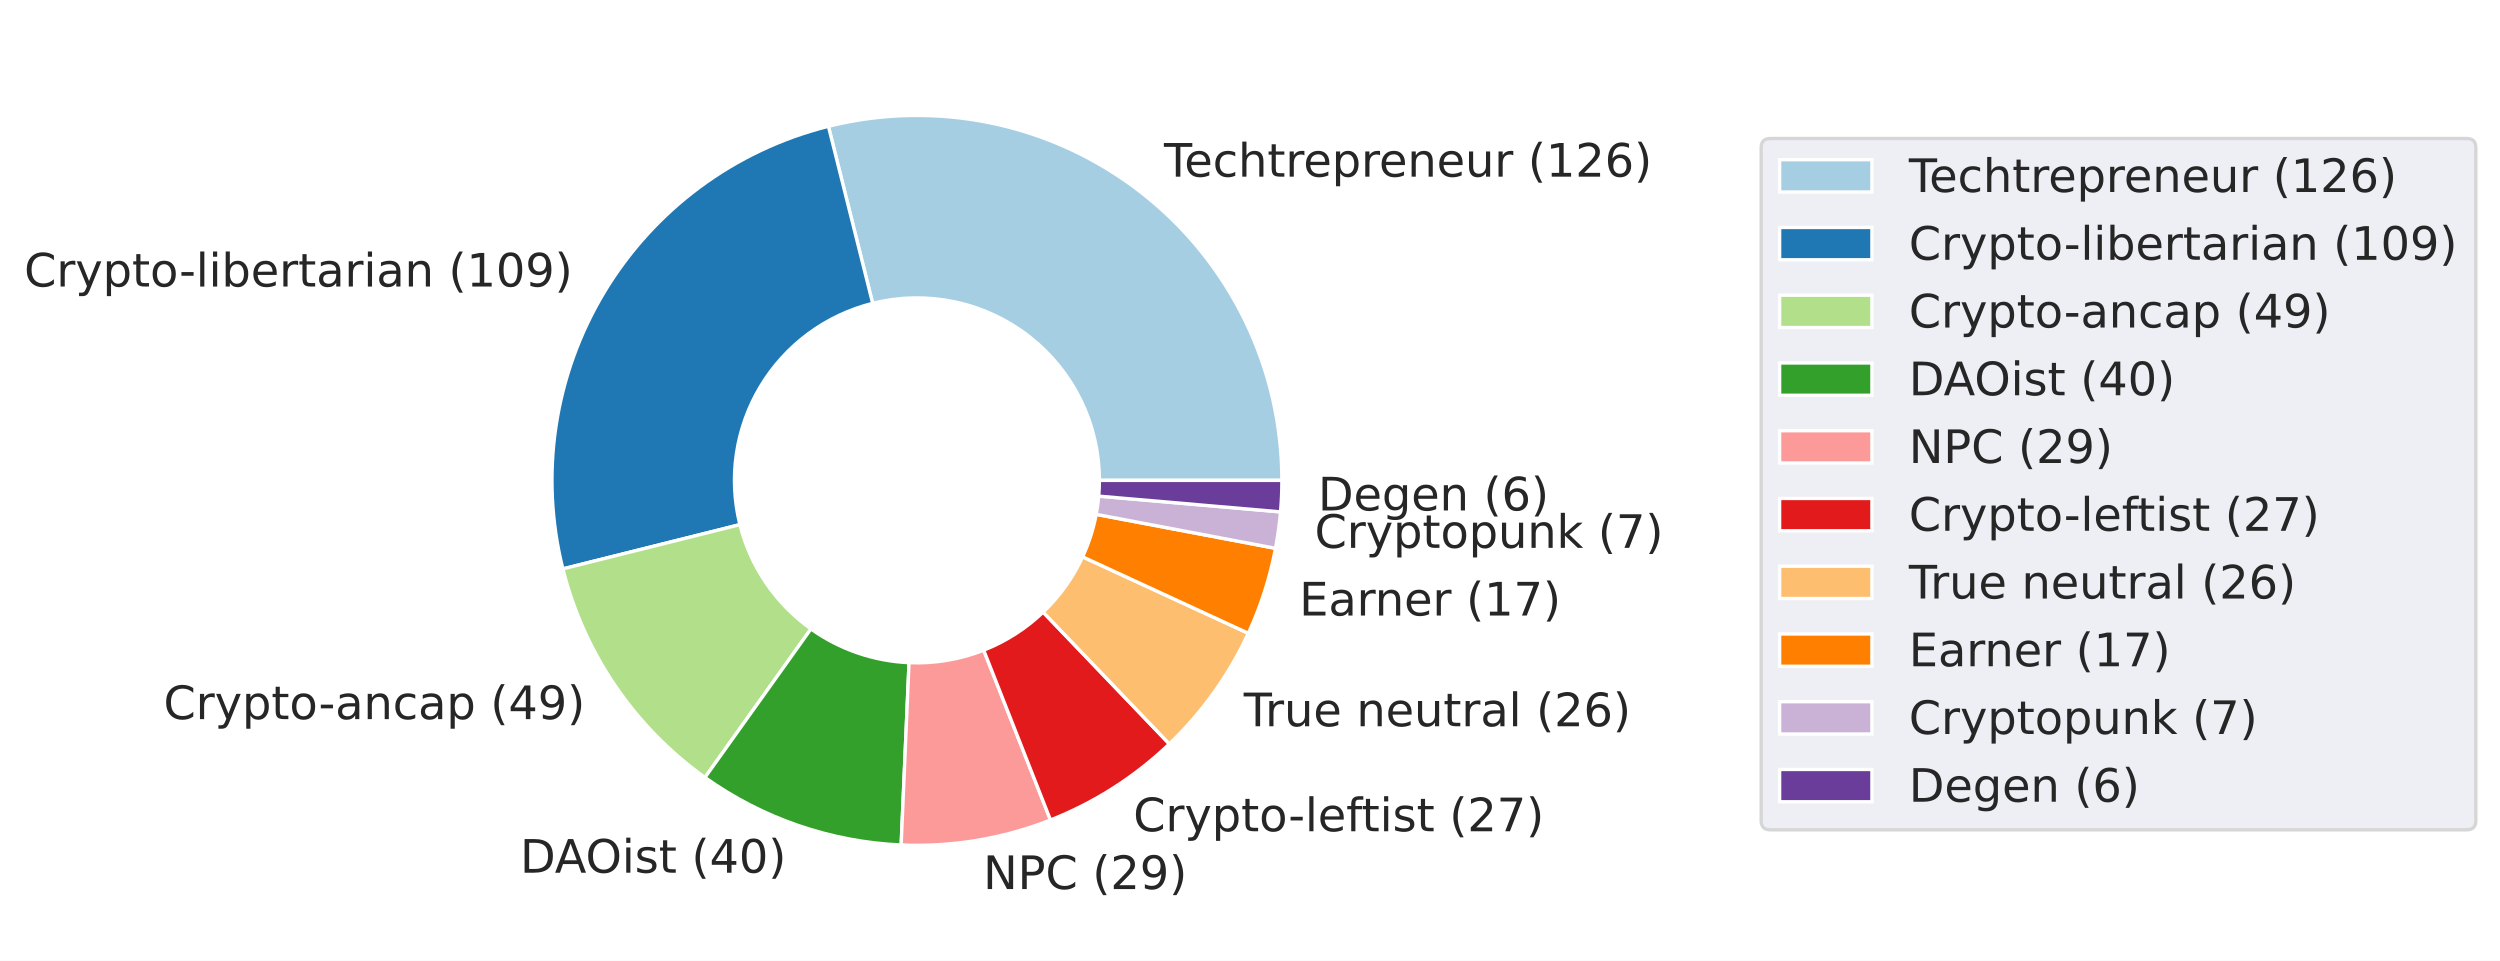
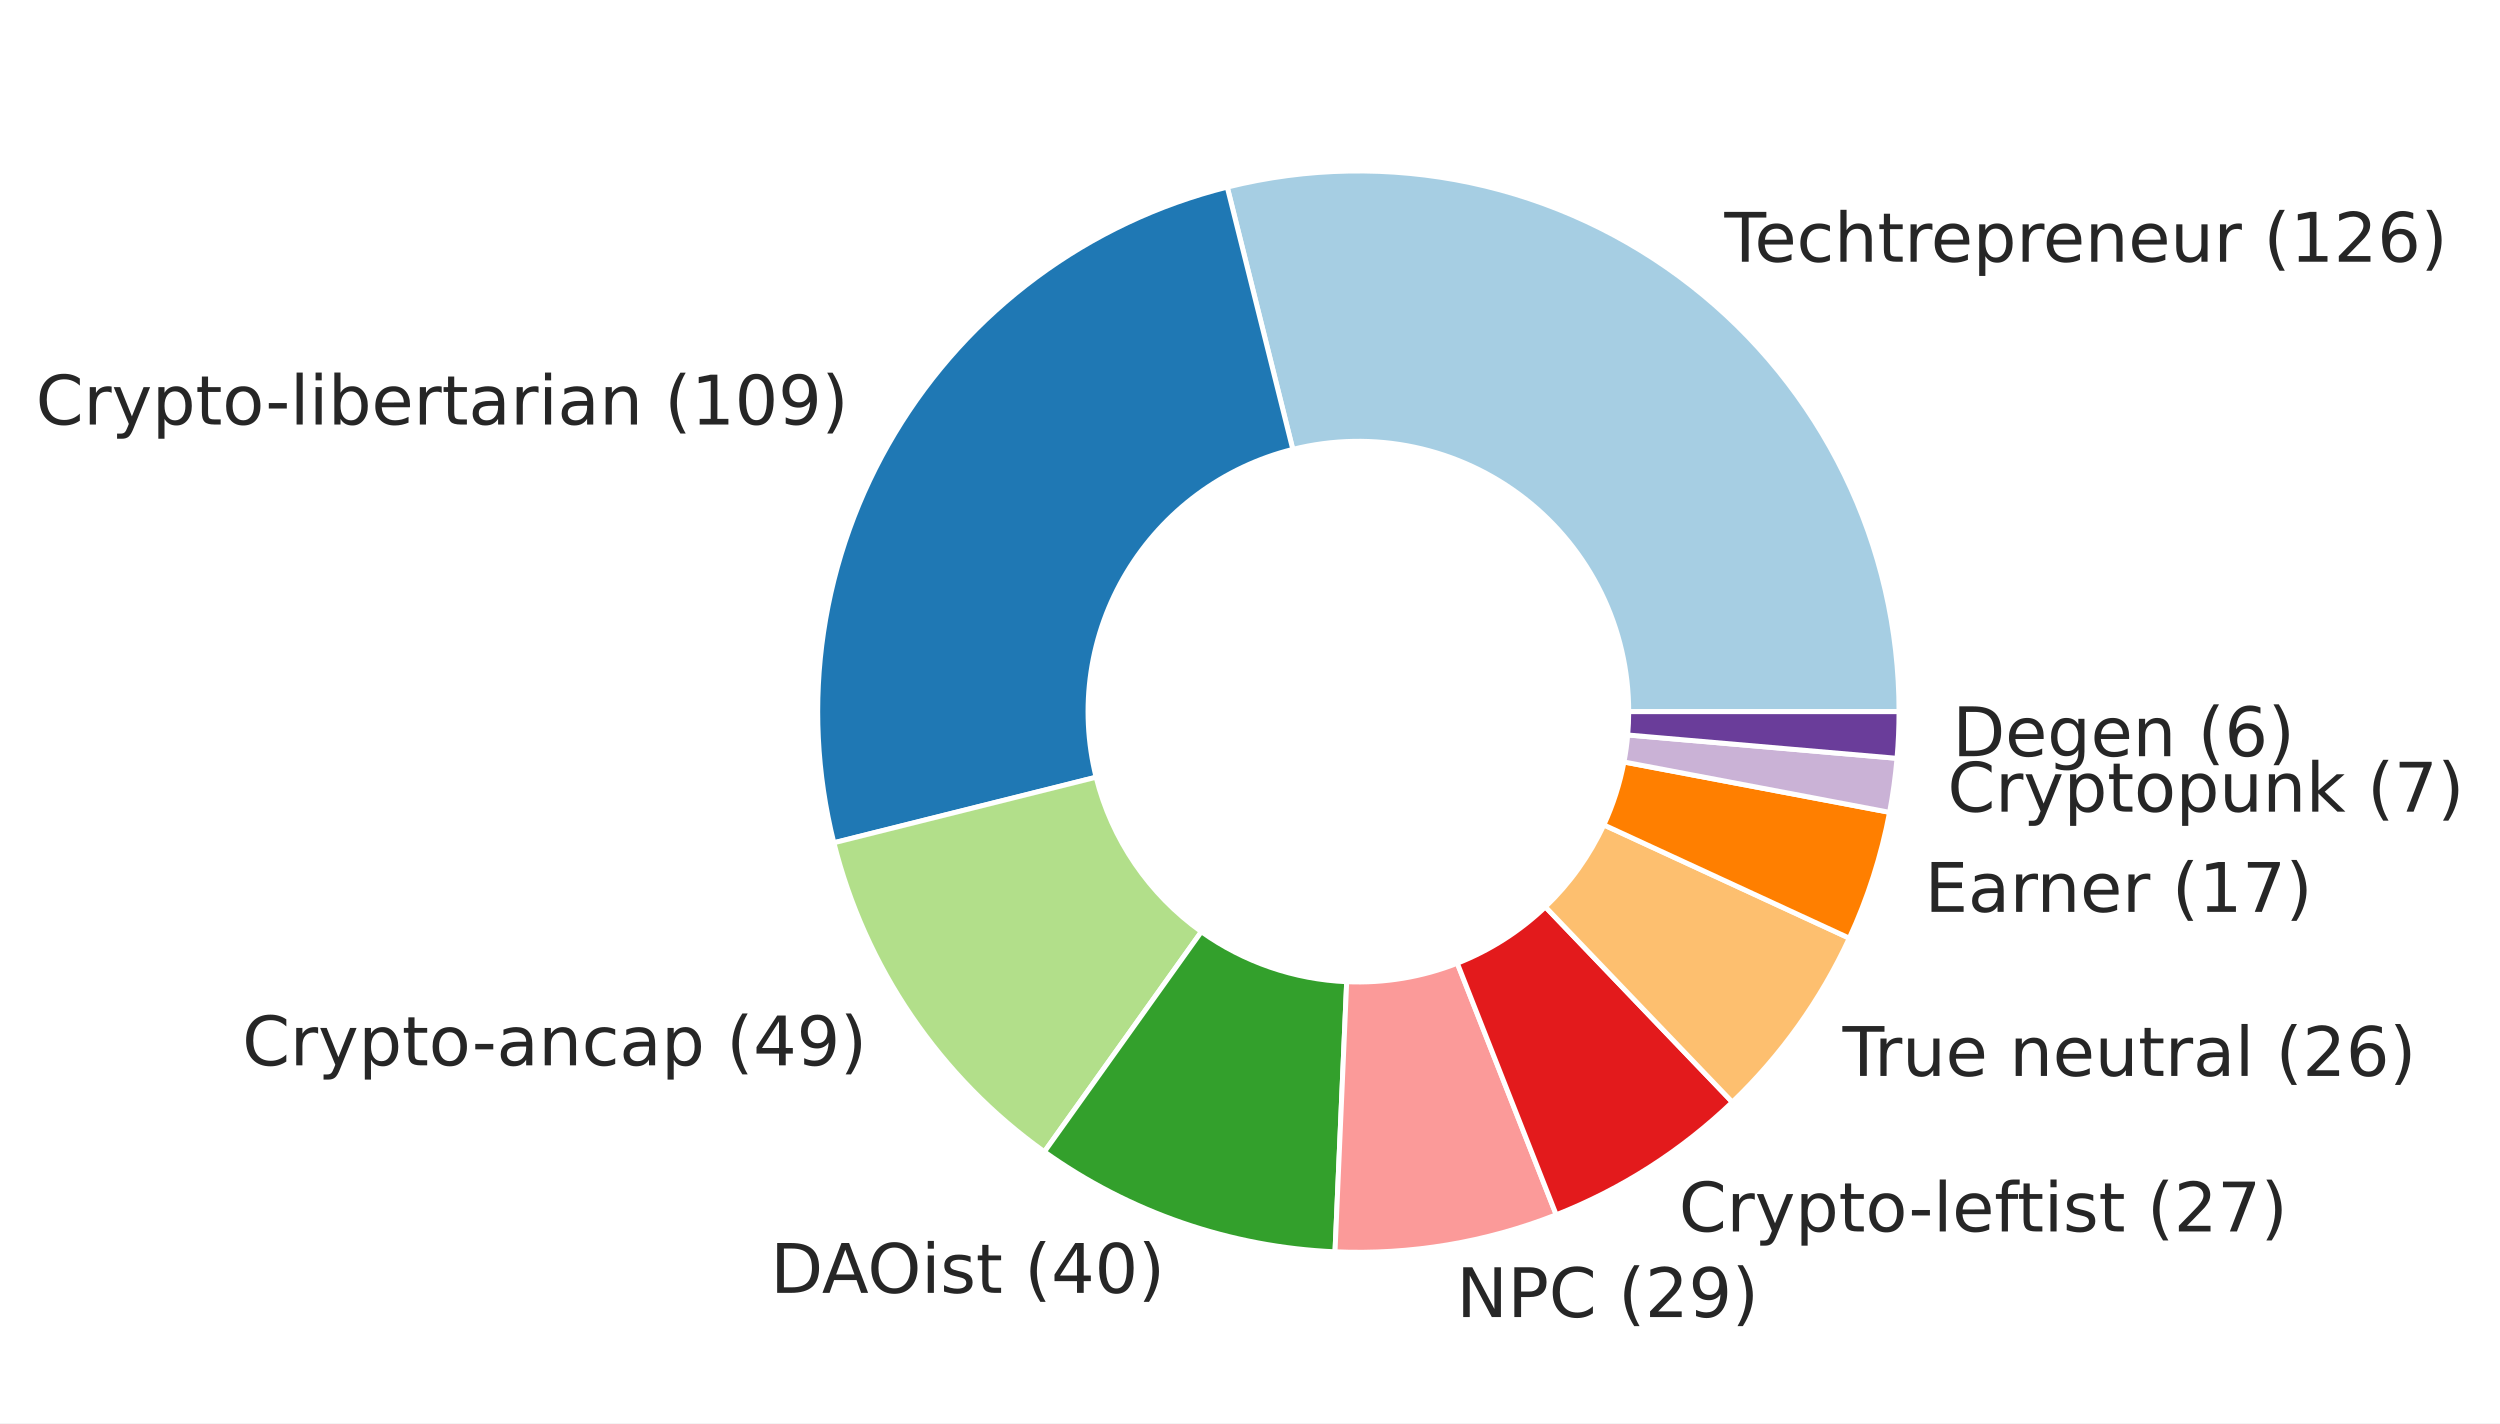
- <svg xmlns="http://www.w3.org/2000/svg" xmlns:xlink="http://www.w3.org/1999/xlink" height="286.2pt" version="1.1" viewBox="0 0 744.744 286.2" width="744.744pt">
+ <svg xmlns="http://www.w3.org/2000/svg" xmlns:xlink="http://www.w3.org/1999/xlink" height="286.2pt" version="1.1" viewBox="0 0 502.714 286.2" width="502.714pt">
  <defs>
    <style type="text/css">*{stroke-linecap:butt;stroke-linejoin:round;}</style>
  </defs>
  <g id="figure_1">
    <g id="patch_1">
-       <path d="M 0 286.2  L 744.744 286.2  L 744.744 0  L 0 0  z " style="fill:#ffffff;" />
+       <path d="M 0 286.2  L 502.714 286.2  L 502.714 0  L 0 0  z " style="fill:#ffffff;" />
    </g>
    <g id="axes_1">
      <g id="matplotlib.axis_1" />
      <g id="matplotlib.axis_2" />
      <g id="patch_2">
        <path d="M 381.869 143.1  C 381.869 126.579 378.103 110.273 370.858 95.425  C 363.614 80.577 353.079 67.573 340.056 57.406  C 327.034 47.239 311.864 40.172 295.702 36.745  C 279.54 33.318 262.808 33.619 246.78 37.626  L 259.965 90.363  C 267.979 88.36 276.345 88.209 284.426 89.922  C 292.507 91.636 300.092 95.169 306.603 100.253  C 313.114 105.337 318.381 111.838 322.004 119.262  C 325.626 126.686 327.509 134.839 327.509 143.1  L 381.869 143.1  z " style="fill:#a6cee3;stroke:#ffffff;stroke-linejoin:miter;" />
      </g>
      <g id="patch_3">
        <path d="M 246.78 37.626  C 232.929 41.089 219.895 47.246 208.424 55.746  C 196.953 64.246 187.267 74.922 179.922 87.165  C 172.577 99.407 167.714 112.978 165.613 127.099  C 163.512 141.221 164.213 155.619 167.676 169.469  L 220.412 156.285  C 218.681 149.359 218.331 142.16 219.381 135.1  C 220.432 128.039 222.863 121.254 226.536 115.132  C 230.208 109.011 235.051 103.673 240.787 99.423  C 246.522 95.173 253.039 92.095 259.965 90.363  L 246.78 37.626  z " style="fill:#1f78b4;stroke:#ffffff;stroke-linejoin:miter;" />
      </g>
      <g id="patch_4">
        <path d="M 167.676 169.469  C 170.787 181.915 176.077 193.712 183.3 204.313  C 190.522 214.915 199.565 224.155 210.008 231.606  L 241.579 187.353  C 236.357 183.628 231.836 179.008 228.224 173.707  C 224.613 168.406 221.968 162.507 220.412 156.285  L 167.676 169.469  z " style="fill:#b2df8a;stroke:#ffffff;stroke-linejoin:miter;" />
      </g>
      <g id="patch_5">
        <path d="M 210.008 231.606  C 218.526 237.682 227.876 242.498 237.77 245.902  C 247.664 249.307 257.997 251.266 268.45 251.718  L 270.8 197.409  C 265.573 197.183 260.406 196.204 255.46 194.501  C 250.513 192.799 245.837 190.391 241.579 187.353  L 210.008 231.606  z " style="fill:#33a02c;stroke:#ffffff;stroke-linejoin:miter;" />
      </g>
      <g id="patch_6">
        <path d="M 268.45 251.718  C 276.023 252.046 283.609 251.581 291.085 250.33  C 298.56 249.08 305.885 247.051 312.939 244.277  L 293.044 193.689  C 289.517 195.076 285.855 196.09 282.117 196.715  C 278.379 197.34 274.586 197.573 270.8 197.409  L 268.45 251.718  z " style="fill:#fb9a99;stroke:#ffffff;stroke-linejoin:miter;" />
      </g>
      <g id="patch_7">
        <path d="M 312.939 244.277  C 319.505 241.695 325.804 238.479 331.748 234.676  C 337.691 230.873 343.25 226.501 348.346 221.62  L 310.748 182.36  C 308.2 184.8 305.42 186.987 302.449 188.888  C 299.477 190.79 296.327 192.397 293.044 193.689  L 312.939 244.277  z " style="fill:#e31a1c;stroke:#ffffff;stroke-linejoin:miter;" />
      </g>
      <g id="patch_8">
        <path d="M 348.346 221.62  C 353.253 216.921 357.709 211.772 361.655 206.241  C 365.601 200.71 369.019 194.821 371.866 188.652  L 322.508 165.876  C 321.084 168.961 319.375 171.905 317.402 174.671  C 315.429 177.436 313.201 180.011 310.748 182.36  L 348.346 221.62  z " style="fill:#fdbf6f;stroke:#ffffff;stroke-linejoin:miter;" />
      </g>
      <g id="patch_9">
        <path d="M 371.866 188.652  C 373.727 184.62 375.338 180.478 376.692 176.249  C 378.046 172.02 379.14 167.712 379.967 163.349  L 326.558 153.224  C 326.145 155.406 325.598 157.56 324.921 159.674  C 324.244 161.789 323.438 163.86 322.508 165.876  L 371.866 188.652  z " style="fill:#ff7f00;stroke:#ffffff;stroke-linejoin:miter;" />
      </g>
      <g id="patch_10">
        <path d="M 379.967 163.349  C 380.307 161.553 380.602 159.749 380.852 157.938  C 381.101 156.127 381.305 154.31 381.463 152.489  L 327.306 147.794  C 327.227 148.705 327.125 149.613 327.001 150.519  C 326.876 151.424 326.728 152.326 326.558 153.224  L 379.967 163.349  z " style="fill:#cab2d6;stroke:#ffffff;stroke-linejoin:miter;" />
      </g>
      <g id="patch_11">
        <path d="M 381.463 152.489  C 381.598 150.928 381.7 149.364 381.768 147.799  C 381.835 146.233 381.869 144.667 381.869 143.1  L 327.509 143.1  C 327.509 143.883 327.492 144.667 327.458 145.449  C 327.425 146.232 327.374 147.014 327.306 147.794  L 381.463 152.489  z " style="fill:#6a3d9a;stroke:#ffffff;stroke-linejoin:miter;" />
      </g>
      <g id="text_1">
        <g style="fill:#262626;" transform="translate(346.7472 52.63078)scale(0.1375 -0.1375)">
          <defs>
            <path d="M -19 4666  L 3928 4666  L 3928 4134  L 2272 4134  L 2272 0  L 1638 0  L 1638 4134  L -19 4134  L -19 4666  z " id="DejaVuSans-54" transform="scale(0.015625)" />
            <path d="M 3597 1894  L 3597 1613  L 953 1613  Q 991 1019 1311 708  Q 1631 397 2203 397  Q 2534 397 2845 478  Q 3156 559 3463 722  L 3463 178  Q 3153 47 2828 -22  Q 2503 -91 2169 -91  Q 1331 -91 842 396  Q 353 884 353 1716  Q 353 2575 817 3079  Q 1281 3584 2069 3584  Q 2775 3584 3186 3129  Q 3597 2675 3597 1894  z M 3022 2063  Q 3016 2534 2758 2815  Q 2500 3097 2075 3097  Q 1594 3097 1305 2825  Q 1016 2553 972 2059  L 3022 2063  z " id="DejaVuSans-65" transform="scale(0.015625)" />
            <path d="M 3122 3366  L 3122 2828  Q 2878 2963 2633 3030  Q 2388 3097 2138 3097  Q 1578 3097 1268 2742  Q 959 2388 959 1747  Q 959 1106 1268 751  Q 1578 397 2138 397  Q 2388 397 2633 464  Q 2878 531 3122 666  L 3122 134  Q 2881 22 2623 -34  Q 2366 -91 2075 -91  Q 1284 -91 818 406  Q 353 903 353 1747  Q 353 2603 823 3093  Q 1294 3584 2113 3584  Q 2378 3584 2631 3529  Q 2884 3475 3122 3366  z " id="DejaVuSans-63" transform="scale(0.015625)" />
            <path d="M 3513 2113  L 3513 0  L 2938 0  L 2938 2094  Q 2938 2591 2744 2837  Q 2550 3084 2163 3084  Q 1697 3084 1428 2787  Q 1159 2491 1159 1978  L 1159 0  L 581 0  L 581 4863  L 1159 4863  L 1159 2956  Q 1366 3272 1645 3428  Q 1925 3584 2291 3584  Q 2894 3584 3203 3211  Q 3513 2838 3513 2113  z " id="DejaVuSans-68" transform="scale(0.015625)" />
            <path d="M 1172 4494  L 1172 3500  L 2356 3500  L 2356 3053  L 1172 3053  L 1172 1153  Q 1172 725 1289 603  Q 1406 481 1766 481  L 2356 481  L 2356 0  L 1766 0  Q 1100 0 847 248  Q 594 497 594 1153  L 594 3053  L 172 3053  L 172 3500  L 594 3500  L 594 4494  L 1172 4494  z " id="DejaVuSans-74" transform="scale(0.015625)" />
            <path d="M 2631 2963  Q 2534 3019 2420 3045  Q 2306 3072 2169 3072  Q 1681 3072 1420 2755  Q 1159 2438 1159 1844  L 1159 0  L 581 0  L 581 3500  L 1159 3500  L 1159 2956  Q 1341 3275 1631 3429  Q 1922 3584 2338 3584  Q 2397 3584 2469 3576  Q 2541 3569 2628 3553  L 2631 2963  z " id="DejaVuSans-72" transform="scale(0.015625)" />
            <path d="M 1159 525  L 1159 -1331  L 581 -1331  L 581 3500  L 1159 3500  L 1159 2969  Q 1341 3281 1617 3432  Q 1894 3584 2278 3584  Q 2916 3584 3314 3078  Q 3713 2572 3713 1747  Q 3713 922 3314 415  Q 2916 -91 2278 -91  Q 1894 -91 1617 61  Q 1341 213 1159 525  z M 3116 1747  Q 3116 2381 2855 2742  Q 2594 3103 2138 3103  Q 1681 3103 1420 2742  Q 1159 2381 1159 1747  Q 1159 1113 1420 752  Q 1681 391 2138 391  Q 2594 391 2855 752  Q 3116 1113 3116 1747  z " id="DejaVuSans-70" transform="scale(0.015625)" />
            <path d="M 3513 2113  L 3513 0  L 2938 0  L 2938 2094  Q 2938 2591 2744 2837  Q 2550 3084 2163 3084  Q 1697 3084 1428 2787  Q 1159 2491 1159 1978  L 1159 0  L 581 0  L 581 3500  L 1159 3500  L 1159 2956  Q 1366 3272 1645 3428  Q 1925 3584 2291 3584  Q 2894 3584 3203 3211  Q 3513 2838 3513 2113  z " id="DejaVuSans-6e" transform="scale(0.015625)" />
            <path d="M 544 1381  L 544 3500  L 1119 3500  L 1119 1403  Q 1119 906 1312 657  Q 1506 409 1894 409  Q 2359 409 2629 706  Q 2900 1003 2900 1516  L 2900 3500  L 3475 3500  L 3475 0  L 2900 0  L 2900 538  Q 2691 219 2414 64  Q 2138 -91 1772 -91  Q 1169 -91 856 284  Q 544 659 544 1381  z M 1991 3584  L 1991 3584  z " id="DejaVuSans-75" transform="scale(0.015625)" />
            <path id="DejaVuSans-20" transform="scale(0.015625)" />
            <path d="M 1984 4856  Q 1566 4138 1362 3434  Q 1159 2731 1159 2009  Q 1159 1288 1364 580  Q 1569 -128 1984 -844  L 1484 -844  Q 1016 -109 783 600  Q 550 1309 550 2009  Q 550 2706 781 3412  Q 1013 4119 1484 4856  L 1984 4856  z " id="DejaVuSans-28" transform="scale(0.015625)" />
            <path d="M 794 531  L 1825 531  L 1825 4091  L 703 3866  L 703 4441  L 1819 4666  L 2450 4666  L 2450 531  L 3481 531  L 3481 0  L 794 0  L 794 531  z " id="DejaVuSans-31" transform="scale(0.015625)" />
            <path d="M 1228 531  L 3431 531  L 3431 0  L 469 0  L 469 531  Q 828 903 1448 1529  Q 2069 2156 2228 2338  Q 2531 2678 2651 2914  Q 2772 3150 2772 3378  Q 2772 3750 2511 3984  Q 2250 4219 1831 4219  Q 1534 4219 1204 4116  Q 875 4013 500 3803  L 500 4441  Q 881 4594 1212 4672  Q 1544 4750 1819 4750  Q 2544 4750 2975 4387  Q 3406 4025 3406 3419  Q 3406 3131 3298 2873  Q 3191 2616 2906 2266  Q 2828 2175 2409 1742  Q 1991 1309 1228 531  z " id="DejaVuSans-32" transform="scale(0.015625)" />
            <path d="M 2113 2584  Q 1688 2584 1439 2293  Q 1191 2003 1191 1497  Q 1191 994 1439 701  Q 1688 409 2113 409  Q 2538 409 2786 701  Q 3034 994 3034 1497  Q 3034 2003 2786 2293  Q 2538 2584 2113 2584  z M 3366 4563  L 3366 3988  Q 3128 4100 2886 4159  Q 2644 4219 2406 4219  Q 1781 4219 1451 3797  Q 1122 3375 1075 2522  Q 1259 2794 1537 2939  Q 1816 3084 2150 3084  Q 2853 3084 3261 2657  Q 3669 2231 3669 1497  Q 3669 778 3244 343  Q 2819 -91 2113 -91  Q 1303 -91 875 529  Q 447 1150 447 2328  Q 447 3434 972 4092  Q 1497 4750 2381 4750  Q 2619 4750 2861 4703  Q 3103 4656 3366 4563  z " id="DejaVuSans-36" transform="scale(0.015625)" />
            <path d="M 513 4856  L 1013 4856  Q 1481 4119 1714 3412  Q 1947 2706 1947 2009  Q 1947 1309 1714 600  Q 1481 -109 1013 -844  L 513 -844  Q 928 -128 1133 580  Q 1338 1288 1338 2009  Q 1338 2731 1133 3434  Q 928 4138 513 4856  z " id="DejaVuSans-29" transform="scale(0.015625)" />
          </defs>
          <use xlink:href="#DejaVuSans-54" />
          <use x="44.084" xlink:href="#DejaVuSans-65" />
          <use x="105.607" xlink:href="#DejaVuSans-63" />
          <use x="160.588" xlink:href="#DejaVuSans-68" />
          <use x="223.967" xlink:href="#DejaVuSans-74" />
          <use x="263.176" xlink:href="#DejaVuSans-72" />
          <use x="302.039" xlink:href="#DejaVuSans-65" />
          <use x="363.562" xlink:href="#DejaVuSans-70" />
          <use x="427.039" xlink:href="#DejaVuSans-72" />
          <use x="465.902" xlink:href="#DejaVuSans-65" />
          <use x="527.426" xlink:href="#DejaVuSans-6e" />
          <use x="590.805" xlink:href="#DejaVuSans-65" />
          <use x="652.328" xlink:href="#DejaVuSans-75" />
          <use x="715.707" xlink:href="#DejaVuSans-72" />
          <use x="756.82" xlink:href="#DejaVuSans-20" />
          <use x="788.607" xlink:href="#DejaVuSans-28" />
          <use x="827.621" xlink:href="#DejaVuSans-31" />
          <use x="891.244" xlink:href="#DejaVuSans-32" />
          <use x="954.867" xlink:href="#DejaVuSans-36" />
          <use x="1018.49" xlink:href="#DejaVuSans-29" />
        </g>
      </g>
      <g id="text_2">
        <g style="fill:#262626;" transform="translate(7.2 85.36538)scale(0.1375 -0.1375)">
          <defs>
            <path d="M 4122 4306  L 4122 3641  Q 3803 3938 3442 4084  Q 3081 4231 2675 4231  Q 1875 4231 1450 3742  Q 1025 3253 1025 2328  Q 1025 1406 1450 917  Q 1875 428 2675 428  Q 3081 428 3442 575  Q 3803 722 4122 1019  L 4122 359  Q 3791 134 3420 21  Q 3050 -91 2638 -91  Q 1578 -91 968 557  Q 359 1206 359 2328  Q 359 3453 968 4101  Q 1578 4750 2638 4750  Q 3056 4750 3426 4639  Q 3797 4528 4122 4306  z " id="DejaVuSans-43" transform="scale(0.015625)" />
            <path d="M 2059 -325  Q 1816 -950 1584 -1140  Q 1353 -1331 966 -1331  L 506 -1331  L 506 -850  L 844 -850  Q 1081 -850 1212 -737  Q 1344 -625 1503 -206  L 1606 56  L 191 3500  L 800 3500  L 1894 763  L 2988 3500  L 3597 3500  L 2059 -325  z " id="DejaVuSans-79" transform="scale(0.015625)" />
            <path d="M 1959 3097  Q 1497 3097 1228 2736  Q 959 2375 959 1747  Q 959 1119 1226 758  Q 1494 397 1959 397  Q 2419 397 2687 759  Q 2956 1122 2956 1747  Q 2956 2369 2687 2733  Q 2419 3097 1959 3097  z M 1959 3584  Q 2709 3584 3137 3096  Q 3566 2609 3566 1747  Q 3566 888 3137 398  Q 2709 -91 1959 -91  Q 1206 -91 779 398  Q 353 888 353 1747  Q 353 2609 779 3096  Q 1206 3584 1959 3584  z " id="DejaVuSans-6f" transform="scale(0.015625)" />
            <path d="M 313 2009  L 1997 2009  L 1997 1497  L 313 1497  L 313 2009  z " id="DejaVuSans-2d" transform="scale(0.015625)" />
            <path d="M 603 4863  L 1178 4863  L 1178 0  L 603 0  L 603 4863  z " id="DejaVuSans-6c" transform="scale(0.015625)" />
            <path d="M 603 3500  L 1178 3500  L 1178 0  L 603 0  L 603 3500  z M 603 4863  L 1178 4863  L 1178 4134  L 603 4134  L 603 4863  z " id="DejaVuSans-69" transform="scale(0.015625)" />
            <path d="M 3116 1747  Q 3116 2381 2855 2742  Q 2594 3103 2138 3103  Q 1681 3103 1420 2742  Q 1159 2381 1159 1747  Q 1159 1113 1420 752  Q 1681 391 2138 391  Q 2594 391 2855 752  Q 3116 1113 3116 1747  z M 1159 2969  Q 1341 3281 1617 3432  Q 1894 3584 2278 3584  Q 2916 3584 3314 3078  Q 3713 2572 3713 1747  Q 3713 922 3314 415  Q 2916 -91 2278 -91  Q 1894 -91 1617 61  Q 1341 213 1159 525  L 1159 0  L 581 0  L 581 4863  L 1159 4863  L 1159 2969  z " id="DejaVuSans-62" transform="scale(0.015625)" />
            <path d="M 2194 1759  Q 1497 1759 1228 1600  Q 959 1441 959 1056  Q 959 750 1161 570  Q 1363 391 1709 391  Q 2188 391 2477 730  Q 2766 1069 2766 1631  L 2766 1759  L 2194 1759  z M 3341 1997  L 3341 0  L 2766 0  L 2766 531  Q 2569 213 2275 61  Q 1981 -91 1556 -91  Q 1019 -91 701 211  Q 384 513 384 1019  Q 384 1609 779 1909  Q 1175 2209 1959 2209  L 2766 2209  L 2766 2266  Q 2766 2663 2505 2880  Q 2244 3097 1772 3097  Q 1472 3097 1187 3025  Q 903 2953 641 2809  L 641 3341  Q 956 3463 1253 3523  Q 1550 3584 1831 3584  Q 2591 3584 2966 3190  Q 3341 2797 3341 1997  z " id="DejaVuSans-61" transform="scale(0.015625)" />
            <path d="M 2034 4250  Q 1547 4250 1301 3770  Q 1056 3291 1056 2328  Q 1056 1369 1301 889  Q 1547 409 2034 409  Q 2525 409 2770 889  Q 3016 1369 3016 2328  Q 3016 3291 2770 3770  Q 2525 4250 2034 4250  z M 2034 4750  Q 2819 4750 3233 4129  Q 3647 3509 3647 2328  Q 3647 1150 3233 529  Q 2819 -91 2034 -91  Q 1250 -91 836 529  Q 422 1150 422 2328  Q 422 3509 836 4129  Q 1250 4750 2034 4750  z " id="DejaVuSans-30" transform="scale(0.015625)" />
            <path d="M 703 97  L 703 672  Q 941 559 1184 500  Q 1428 441 1663 441  Q 2288 441 2617 861  Q 2947 1281 2994 2138  Q 2813 1869 2534 1725  Q 2256 1581 1919 1581  Q 1219 1581 811 2004  Q 403 2428 403 3163  Q 403 3881 828 4315  Q 1253 4750 1959 4750  Q 2769 4750 3195 4129  Q 3622 3509 3622 2328  Q 3622 1225 3098 567  Q 2575 -91 1691 -91  Q 1453 -91 1209 -44  Q 966 3 703 97  z M 1959 2075  Q 2384 2075 2632 2365  Q 2881 2656 2881 3163  Q 2881 3666 2632 3958  Q 2384 4250 1959 4250  Q 1534 4250 1286 3958  Q 1038 3666 1038 3163  Q 1038 2656 1286 2365  Q 1534 2075 1959 2075  z " id="DejaVuSans-39" transform="scale(0.015625)" />
          </defs>
          <use xlink:href="#DejaVuSans-43" />
          <use x="69.824" xlink:href="#DejaVuSans-72" />
          <use x="110.938" xlink:href="#DejaVuSans-79" />
          <use x="170.117" xlink:href="#DejaVuSans-70" />
          <use x="233.594" xlink:href="#DejaVuSans-74" />
          <use x="272.803" xlink:href="#DejaVuSans-6f" />
          <use x="335.859" xlink:href="#DejaVuSans-2d" />
          <use x="371.943" xlink:href="#DejaVuSans-6c" />
          <use x="399.727" xlink:href="#DejaVuSans-69" />
          <use x="427.51" xlink:href="#DejaVuSans-62" />
          <use x="490.986" xlink:href="#DejaVuSans-65" />
          <use x="552.51" xlink:href="#DejaVuSans-72" />
          <use x="593.623" xlink:href="#DejaVuSans-74" />
          <use x="632.832" xlink:href="#DejaVuSans-61" />
          <use x="694.111" xlink:href="#DejaVuSans-72" />
          <use x="735.225" xlink:href="#DejaVuSans-69" />
          <use x="763.008" xlink:href="#DejaVuSans-61" />
          <use x="824.287" xlink:href="#DejaVuSans-6e" />
          <use x="887.666" xlink:href="#DejaVuSans-20" />
          <use x="919.453" xlink:href="#DejaVuSans-28" />
          <use x="958.467" xlink:href="#DejaVuSans-31" />
          <use x="1022.09" xlink:href="#DejaVuSans-30" />
          <use x="1085.713" xlink:href="#DejaVuSans-39" />
          <use x="1149.336" xlink:href="#DejaVuSans-29" />
        </g>
      </g>
      <g id="text_3">
        <g style="fill:#262626;" transform="translate(48.71903 214.2288)scale(0.1375 -0.1375)">
          <defs>
            <path d="M 2419 4116  L 825 1625  L 2419 1625  L 2419 4116  z M 2253 4666  L 3047 4666  L 3047 1625  L 3713 1625  L 3713 1100  L 3047 1100  L 3047 0  L 2419 0  L 2419 1100  L 313 1100  L 313 1709  L 2253 4666  z " id="DejaVuSans-34" transform="scale(0.015625)" />
          </defs>
          <use xlink:href="#DejaVuSans-43" />
          <use x="69.824" xlink:href="#DejaVuSans-72" />
          <use x="110.938" xlink:href="#DejaVuSans-79" />
          <use x="170.117" xlink:href="#DejaVuSans-70" />
          <use x="233.594" xlink:href="#DejaVuSans-74" />
          <use x="272.803" xlink:href="#DejaVuSans-6f" />
          <use x="335.859" xlink:href="#DejaVuSans-2d" />
          <use x="371.943" xlink:href="#DejaVuSans-61" />
          <use x="433.223" xlink:href="#DejaVuSans-6e" />
          <use x="496.602" xlink:href="#DejaVuSans-63" />
          <use x="551.582" xlink:href="#DejaVuSans-61" />
          <use x="612.861" xlink:href="#DejaVuSans-70" />
          <use x="676.338" xlink:href="#DejaVuSans-20" />
          <use x="708.125" xlink:href="#DejaVuSans-28" />
          <use x="747.139" xlink:href="#DejaVuSans-34" />
          <use x="810.762" xlink:href="#DejaVuSans-39" />
          <use x="874.385" xlink:href="#DejaVuSans-29" />
        </g>
      </g>
      <g id="text_4">
        <g style="fill:#262626;" transform="translate(154.9267 259.9768)scale(0.1375 -0.1375)">
          <defs>
            <path d="M 1259 4147  L 1259 519  L 2022 519  Q 2988 519 3436 956  Q 3884 1394 3884 2338  Q 3884 3275 3436 3711  Q 2988 4147 2022 4147  L 1259 4147  z M 628 4666  L 1925 4666  Q 3281 4666 3915 4102  Q 4550 3538 4550 2338  Q 4550 1131 3912 565  Q 3275 0 1925 0  L 628 0  L 628 4666  z " id="DejaVuSans-44" transform="scale(0.015625)" />
            <path d="M 2188 4044  L 1331 1722  L 3047 1722  L 2188 4044  z M 1831 4666  L 2547 4666  L 4325 0  L 3669 0  L 3244 1197  L 1141 1197  L 716 0  L 50 0  L 1831 4666  z " id="DejaVuSans-41" transform="scale(0.015625)" />
            <path d="M 2522 4238  Q 1834 4238 1429 3725  Q 1025 3213 1025 2328  Q 1025 1447 1429 934  Q 1834 422 2522 422  Q 3209 422 3611 934  Q 4013 1447 4013 2328  Q 4013 3213 3611 3725  Q 3209 4238 2522 4238  z M 2522 4750  Q 3503 4750 4090 4092  Q 4678 3434 4678 2328  Q 4678 1225 4090 567  Q 3503 -91 2522 -91  Q 1538 -91 948 565  Q 359 1222 359 2328  Q 359 3434 948 4092  Q 1538 4750 2522 4750  z " id="DejaVuSans-4f" transform="scale(0.015625)" />
            <path d="M 2834 3397  L 2834 2853  Q 2591 2978 2328 3040  Q 2066 3103 1784 3103  Q 1356 3103 1142 2972  Q 928 2841 928 2578  Q 928 2378 1081 2264  Q 1234 2150 1697 2047  L 1894 2003  Q 2506 1872 2764 1633  Q 3022 1394 3022 966  Q 3022 478 2636 193  Q 2250 -91 1575 -91  Q 1294 -91 989 -36  Q 684 19 347 128  L 347 722  Q 666 556 975 473  Q 1284 391 1588 391  Q 1994 391 2212 530  Q 2431 669 2431 922  Q 2431 1156 2273 1281  Q 2116 1406 1581 1522  L 1381 1569  Q 847 1681 609 1914  Q 372 2147 372 2553  Q 372 3047 722 3315  Q 1072 3584 1716 3584  Q 2034 3584 2315 3537  Q 2597 3491 2834 3397  z " id="DejaVuSans-73" transform="scale(0.015625)" />
          </defs>
          <use xlink:href="#DejaVuSans-44" />
          <use x="75.252" xlink:href="#DejaVuSans-41" />
          <use x="141.91" xlink:href="#DejaVuSans-4f" />
          <use x="220.621" xlink:href="#DejaVuSans-69" />
          <use x="248.404" xlink:href="#DejaVuSans-73" />
          <use x="300.504" xlink:href="#DejaVuSans-74" />
          <use x="339.713" xlink:href="#DejaVuSans-20" />
          <use x="371.5" xlink:href="#DejaVuSans-28" />
          <use x="410.514" xlink:href="#DejaVuSans-34" />
          <use x="474.137" xlink:href="#DejaVuSans-30" />
          <use x="537.76" xlink:href="#DejaVuSans-29" />
        </g>
      </g>
      <g id="text_5">
        <g style="fill:#262626;" transform="translate(292.8781 264.8476)scale(0.1375 -0.1375)">
          <defs>
            <path d="M 628 4666  L 1478 4666  L 3547 763  L 3547 4666  L 4159 4666  L 4159 0  L 3309 0  L 1241 3903  L 1241 0  L 628 0  L 628 4666  z " id="DejaVuSans-4e" transform="scale(0.015625)" />
            <path d="M 1259 4147  L 1259 2394  L 2053 2394  Q 2494 2394 2734 2622  Q 2975 2850 2975 3272  Q 2975 3691 2734 3919  Q 2494 4147 2053 4147  L 1259 4147  z M 628 4666  L 2053 4666  Q 2838 4666 3239 4311  Q 3641 3956 3641 3272  Q 3641 2581 3239 2228  Q 2838 1875 2053 1875  L 1259 1875  L 1259 0  L 628 0  L 628 4666  z " id="DejaVuSans-50" transform="scale(0.015625)" />
          </defs>
          <use xlink:href="#DejaVuSans-4e" />
          <use x="74.805" xlink:href="#DejaVuSans-50" />
          <use x="135.107" xlink:href="#DejaVuSans-43" />
          <use x="204.932" xlink:href="#DejaVuSans-20" />
          <use x="236.719" xlink:href="#DejaVuSans-28" />
          <use x="275.732" xlink:href="#DejaVuSans-32" />
          <use x="339.355" xlink:href="#DejaVuSans-39" />
          <use x="402.979" xlink:href="#DejaVuSans-29" />
        </g>
      </g>
      <g id="text_6">
        <g style="fill:#262626;" transform="translate(337.6077 247.6282)scale(0.1375 -0.1375)">
          <defs>
            <path d="M 2375 4863  L 2375 4384  L 1825 4384  Q 1516 4384 1395 4259  Q 1275 4134 1275 3809  L 1275 3500  L 2222 3500  L 2222 3053  L 1275 3053  L 1275 0  L 697 0  L 697 3053  L 147 3053  L 147 3500  L 697 3500  L 697 3744  Q 697 4328 969 4595  Q 1241 4863 1831 4863  L 2375 4863  z " id="DejaVuSans-66" transform="scale(0.015625)" />
            <path d="M 525 4666  L 3525 4666  L 3525 4397  L 1831 0  L 1172 0  L 2766 4134  L 525 4134  L 525 4666  z " id="DejaVuSans-37" transform="scale(0.015625)" />
          </defs>
          <use xlink:href="#DejaVuSans-43" />
          <use x="69.824" xlink:href="#DejaVuSans-72" />
          <use x="110.938" xlink:href="#DejaVuSans-79" />
          <use x="170.117" xlink:href="#DejaVuSans-70" />
          <use x="233.594" xlink:href="#DejaVuSans-74" />
          <use x="272.803" xlink:href="#DejaVuSans-6f" />
          <use x="335.859" xlink:href="#DejaVuSans-2d" />
          <use x="371.943" xlink:href="#DejaVuSans-6c" />
          <use x="399.727" xlink:href="#DejaVuSans-65" />
          <use x="461.25" xlink:href="#DejaVuSans-66" />
          <use x="494.705" xlink:href="#DejaVuSans-74" />
          <use x="533.914" xlink:href="#DejaVuSans-69" />
          <use x="561.697" xlink:href="#DejaVuSans-73" />
          <use x="613.797" xlink:href="#DejaVuSans-74" />
          <use x="653.006" xlink:href="#DejaVuSans-20" />
          <use x="684.793" xlink:href="#DejaVuSans-28" />
          <use x="723.807" xlink:href="#DejaVuSans-32" />
          <use x="787.43" xlink:href="#DejaVuSans-37" />
          <use x="851.053" xlink:href="#DejaVuSans-29" />
        </g>
      </g>
      <g id="text_7">
        <g style="fill:#262626;" transform="translate(370.5053 216.3494)scale(0.1375 -0.1375)">
          <use xlink:href="#DejaVuSans-54" />
          <use x="46.334" xlink:href="#DejaVuSans-72" />
          <use x="87.447" xlink:href="#DejaVuSans-75" />
          <use x="150.826" xlink:href="#DejaVuSans-65" />
          <use x="212.35" xlink:href="#DejaVuSans-20" />
          <use x="244.137" xlink:href="#DejaVuSans-6e" />
          <use x="307.516" xlink:href="#DejaVuSans-65" />
          <use x="369.039" xlink:href="#DejaVuSans-75" />
          <use x="432.418" xlink:href="#DejaVuSans-74" />
          <use x="471.627" xlink:href="#DejaVuSans-72" />
          <use x="512.74" xlink:href="#DejaVuSans-61" />
          <use x="574.02" xlink:href="#DejaVuSans-6c" />
          <use x="601.803" xlink:href="#DejaVuSans-20" />
          <use x="633.59" xlink:href="#DejaVuSans-28" />
          <use x="672.604" xlink:href="#DejaVuSans-32" />
          <use x="736.227" xlink:href="#DejaVuSans-36" />
          <use x="799.85" xlink:href="#DejaVuSans-29" />
        </g>
      </g>
      <g id="text_8">
        <g style="fill:#262626;" transform="translate(387.0467 183.358)scale(0.1375 -0.1375)">
          <defs>
            <path d="M 628 4666  L 3578 4666  L 3578 4134  L 1259 4134  L 1259 2753  L 3481 2753  L 3481 2222  L 1259 2222  L 1259 531  L 3634 531  L 3634 0  L 628 0  L 628 4666  z " id="DejaVuSans-45" transform="scale(0.015625)" />
          </defs>
          <use xlink:href="#DejaVuSans-45" />
          <use x="63.184" xlink:href="#DejaVuSans-61" />
          <use x="124.463" xlink:href="#DejaVuSans-72" />
          <use x="163.826" xlink:href="#DejaVuSans-6e" />
          <use x="227.205" xlink:href="#DejaVuSans-65" />
          <use x="288.729" xlink:href="#DejaVuSans-72" />
          <use x="329.842" xlink:href="#DejaVuSans-20" />
          <use x="361.629" xlink:href="#DejaVuSans-28" />
          <use x="400.643" xlink:href="#DejaVuSans-31" />
          <use x="464.266" xlink:href="#DejaVuSans-37" />
          <use x="527.889" xlink:href="#DejaVuSans-29" />
        </g>
      </g>
      <g id="text_9">
        <g style="fill:#262626;" transform="translate(391.6222 163.2157)scale(0.1375 -0.1375)">
          <defs>
            <path d="M 581 4863  L 1159 4863  L 1159 1991  L 2875 3500  L 3609 3500  L 1753 1863  L 3688 0  L 2938 0  L 1159 1709  L 1159 0  L 581 0  L 581 4863  z " id="DejaVuSans-6b" transform="scale(0.015625)" />
          </defs>
          <use xlink:href="#DejaVuSans-43" />
          <use x="69.824" xlink:href="#DejaVuSans-72" />
          <use x="110.938" xlink:href="#DejaVuSans-79" />
          <use x="170.117" xlink:href="#DejaVuSans-70" />
          <use x="233.594" xlink:href="#DejaVuSans-74" />
          <use x="272.803" xlink:href="#DejaVuSans-6f" />
          <use x="333.984" xlink:href="#DejaVuSans-70" />
          <use x="397.461" xlink:href="#DejaVuSans-75" />
          <use x="460.84" xlink:href="#DejaVuSans-6e" />
          <use x="524.219" xlink:href="#DejaVuSans-6b" />
          <use x="582.129" xlink:href="#DejaVuSans-20" />
          <use x="613.916" xlink:href="#DejaVuSans-28" />
          <use x="652.93" xlink:href="#DejaVuSans-37" />
          <use x="716.553" xlink:href="#DejaVuSans-29" />
        </g>
      </g>
      <g id="text_10">
        <g style="fill:#262626;" transform="translate(392.6294 152.0628)scale(0.1375 -0.1375)">
          <defs>
            <path d="M 2906 1791  Q 2906 2416 2648 2759  Q 2391 3103 1925 3103  Q 1463 3103 1205 2759  Q 947 2416 947 1791  Q 947 1169 1205 825  Q 1463 481 1925 481  Q 2391 481 2648 825  Q 2906 1169 2906 1791  z M 3481 434  Q 3481 -459 3084 -895  Q 2688 -1331 1869 -1331  Q 1566 -1331 1297 -1286  Q 1028 -1241 775 -1147  L 775 -588  Q 1028 -725 1275 -790  Q 1522 -856 1778 -856  Q 2344 -856 2625 -561  Q 2906 -266 2906 331  L 2906 616  Q 2728 306 2450 153  Q 2172 0 1784 0  Q 1141 0 747 490  Q 353 981 353 1791  Q 353 2603 747 3093  Q 1141 3584 1784 3584  Q 2172 3584 2450 3431  Q 2728 3278 2906 2969  L 2906 3500  L 3481 3500  L 3481 434  z " id="DejaVuSans-67" transform="scale(0.015625)" />
          </defs>
          <use xlink:href="#DejaVuSans-44" />
          <use x="77.002" xlink:href="#DejaVuSans-65" />
          <use x="138.525" xlink:href="#DejaVuSans-67" />
          <use x="202.002" xlink:href="#DejaVuSans-65" />
          <use x="263.525" xlink:href="#DejaVuSans-6e" />
          <use x="326.904" xlink:href="#DejaVuSans-20" />
          <use x="358.691" xlink:href="#DejaVuSans-28" />
          <use x="397.705" xlink:href="#DejaVuSans-36" />
          <use x="461.328" xlink:href="#DejaVuSans-29" />
        </g>
      </g>
-       <g id="legend_1">
-         <g id="patch_12">
-           <path d="M 527.394 247.204  L 734.794 247.204  Q 737.544 247.204 737.544 244.454  L 737.544 44.005  Q 737.544 41.255 734.794 41.255  L 527.394 41.255  Q 524.644 41.255 524.644 44.005  L 524.644 244.454  Q 524.644 247.204 527.394 247.204  z " style="fill:#eaeaf2;opacity:0.8;stroke:#cccccc;stroke-linejoin:miter;" />
-         </g>
-         <g id="patch_13">
-           <path d="M 530.144 57.203  L 557.644 57.203  L 557.644 47.578  L 530.144 47.578  z " style="fill:#a6cee3;stroke:#ffffff;stroke-linejoin:miter;" />
-         </g>
-         <g id="text_11">
-           <g style="fill:#262626;" transform="translate(568.6442 57.20285)scale(0.1375 -0.1375)">
-             <use xlink:href="#DejaVuSans-54" />
-             <use x="44.084" xlink:href="#DejaVuSans-65" />
-             <use x="105.607" xlink:href="#DejaVuSans-63" />
-             <use x="160.588" xlink:href="#DejaVuSans-68" />
-             <use x="223.967" xlink:href="#DejaVuSans-74" />
-             <use x="263.176" xlink:href="#DejaVuSans-72" />
-             <use x="302.039" xlink:href="#DejaVuSans-65" />
-             <use x="363.562" xlink:href="#DejaVuSans-70" />
-             <use x="427.039" xlink:href="#DejaVuSans-72" />
-             <use x="465.902" xlink:href="#DejaVuSans-65" />
-             <use x="527.426" xlink:href="#DejaVuSans-6e" />
-             <use x="590.805" xlink:href="#DejaVuSans-65" />
-             <use x="652.328" xlink:href="#DejaVuSans-75" />
-             <use x="715.707" xlink:href="#DejaVuSans-72" />
-             <use x="756.82" xlink:href="#DejaVuSans-20" />
-             <use x="788.607" xlink:href="#DejaVuSans-28" />
-             <use x="827.621" xlink:href="#DejaVuSans-31" />
-             <use x="891.244" xlink:href="#DejaVuSans-32" />
-             <use x="954.867" xlink:href="#DejaVuSans-36" />
-             <use x="1018.49" xlink:href="#DejaVuSans-29" />
-           </g>
-         </g>
-         <g id="patch_14">
-           <path d="M 530.144 77.385  L 557.644 77.385  L 557.644 67.76  L 530.144 67.76  z " style="fill:#1f78b4;stroke:#ffffff;stroke-linejoin:miter;" />
-         </g>
-         <g id="text_12">
-           <g style="fill:#262626;" transform="translate(568.6442 77.38527)scale(0.1375 -0.1375)">
-             <use xlink:href="#DejaVuSans-43" />
-             <use x="69.824" xlink:href="#DejaVuSans-72" />
-             <use x="110.938" xlink:href="#DejaVuSans-79" />
-             <use x="170.117" xlink:href="#DejaVuSans-70" />
-             <use x="233.594" xlink:href="#DejaVuSans-74" />
-             <use x="272.803" xlink:href="#DejaVuSans-6f" />
-             <use x="335.859" xlink:href="#DejaVuSans-2d" />
-             <use x="371.943" xlink:href="#DejaVuSans-6c" />
-             <use x="399.727" xlink:href="#DejaVuSans-69" />
-             <use x="427.51" xlink:href="#DejaVuSans-62" />
-             <use x="490.986" xlink:href="#DejaVuSans-65" />
-             <use x="552.51" xlink:href="#DejaVuSans-72" />
-             <use x="593.623" xlink:href="#DejaVuSans-74" />
-             <use x="632.832" xlink:href="#DejaVuSans-61" />
-             <use x="694.111" xlink:href="#DejaVuSans-72" />
-             <use x="735.225" xlink:href="#DejaVuSans-69" />
-             <use x="763.008" xlink:href="#DejaVuSans-61" />
-             <use x="824.287" xlink:href="#DejaVuSans-6e" />
-             <use x="887.666" xlink:href="#DejaVuSans-20" />
-             <use x="919.453" xlink:href="#DejaVuSans-28" />
-             <use x="958.467" xlink:href="#DejaVuSans-31" />
-             <use x="1022.09" xlink:href="#DejaVuSans-30" />
-             <use x="1085.713" xlink:href="#DejaVuSans-39" />
-             <use x="1149.336" xlink:href="#DejaVuSans-29" />
-           </g>
-         </g>
-         <g id="patch_15">
-           <path d="M 530.144 97.568  L 557.644 97.568  L 557.644 87.943  L 530.144 87.943  z " style="fill:#b2df8a;stroke:#ffffff;stroke-linejoin:miter;" />
-         </g>
-         <g id="text_13">
-           <g style="fill:#262626;" transform="translate(568.6442 97.5677)scale(0.1375 -0.1375)">
-             <use xlink:href="#DejaVuSans-43" />
-             <use x="69.824" xlink:href="#DejaVuSans-72" />
-             <use x="110.938" xlink:href="#DejaVuSans-79" />
-             <use x="170.117" xlink:href="#DejaVuSans-70" />
-             <use x="233.594" xlink:href="#DejaVuSans-74" />
-             <use x="272.803" xlink:href="#DejaVuSans-6f" />
-             <use x="335.859" xlink:href="#DejaVuSans-2d" />
-             <use x="371.943" xlink:href="#DejaVuSans-61" />
-             <use x="433.223" xlink:href="#DejaVuSans-6e" />
-             <use x="496.602" xlink:href="#DejaVuSans-63" />
-             <use x="551.582" xlink:href="#DejaVuSans-61" />
-             <use x="612.861" xlink:href="#DejaVuSans-70" />
-             <use x="676.338" xlink:href="#DejaVuSans-20" />
-             <use x="708.125" xlink:href="#DejaVuSans-28" />
-             <use x="747.139" xlink:href="#DejaVuSans-34" />
-             <use x="810.762" xlink:href="#DejaVuSans-39" />
-             <use x="874.385" xlink:href="#DejaVuSans-29" />
-           </g>
-         </g>
-         <g id="patch_16">
-           <path d="M 530.144 117.75  L 557.644 117.75  L 557.644 108.125  L 530.144 108.125  z " style="fill:#33a02c;stroke:#ffffff;stroke-linejoin:miter;" />
-         </g>
-         <g id="text_14">
-           <g style="fill:#262626;" transform="translate(568.6442 117.7501)scale(0.1375 -0.1375)">
-             <use xlink:href="#DejaVuSans-44" />
-             <use x="75.252" xlink:href="#DejaVuSans-41" />
-             <use x="141.91" xlink:href="#DejaVuSans-4f" />
-             <use x="220.621" xlink:href="#DejaVuSans-69" />
-             <use x="248.404" xlink:href="#DejaVuSans-73" />
-             <use x="300.504" xlink:href="#DejaVuSans-74" />
-             <use x="339.713" xlink:href="#DejaVuSans-20" />
-             <use x="371.5" xlink:href="#DejaVuSans-28" />
-             <use x="410.514" xlink:href="#DejaVuSans-34" />
-             <use x="474.137" xlink:href="#DejaVuSans-30" />
-             <use x="537.76" xlink:href="#DejaVuSans-29" />
-           </g>
-         </g>
-         <g id="patch_17">
-           <path d="M 530.144 137.933  L 557.644 137.933  L 557.644 128.308  L 530.144 128.308  z " style="fill:#fb9a99;stroke:#ffffff;stroke-linejoin:miter;" />
-         </g>
-         <g id="text_15">
-           <g style="fill:#262626;" transform="translate(568.6442 137.9325)scale(0.1375 -0.1375)">
-             <use xlink:href="#DejaVuSans-4e" />
-             <use x="74.805" xlink:href="#DejaVuSans-50" />
-             <use x="135.107" xlink:href="#DejaVuSans-43" />
-             <use x="204.932" xlink:href="#DejaVuSans-20" />
-             <use x="236.719" xlink:href="#DejaVuSans-28" />
-             <use x="275.732" xlink:href="#DejaVuSans-32" />
-             <use x="339.355" xlink:href="#DejaVuSans-39" />
-             <use x="402.979" xlink:href="#DejaVuSans-29" />
-           </g>
-         </g>
-         <g id="patch_18">
-           <path d="M 530.144 158.115  L 557.644 158.115  L 557.644 148.49  L 530.144 148.49  z " style="fill:#e31a1c;stroke:#ffffff;stroke-linejoin:miter;" />
-         </g>
-         <g id="text_16">
-           <g style="fill:#262626;" transform="translate(568.6442 158.115)scale(0.1375 -0.1375)">
-             <use xlink:href="#DejaVuSans-43" />
-             <use x="69.824" xlink:href="#DejaVuSans-72" />
-             <use x="110.938" xlink:href="#DejaVuSans-79" />
-             <use x="170.117" xlink:href="#DejaVuSans-70" />
-             <use x="233.594" xlink:href="#DejaVuSans-74" />
-             <use x="272.803" xlink:href="#DejaVuSans-6f" />
-             <use x="335.859" xlink:href="#DejaVuSans-2d" />
-             <use x="371.943" xlink:href="#DejaVuSans-6c" />
-             <use x="399.727" xlink:href="#DejaVuSans-65" />
-             <use x="461.25" xlink:href="#DejaVuSans-66" />
-             <use x="494.705" xlink:href="#DejaVuSans-74" />
-             <use x="533.914" xlink:href="#DejaVuSans-69" />
-             <use x="561.697" xlink:href="#DejaVuSans-73" />
-             <use x="613.797" xlink:href="#DejaVuSans-74" />
-             <use x="653.006" xlink:href="#DejaVuSans-20" />
-             <use x="684.793" xlink:href="#DejaVuSans-28" />
-             <use x="723.807" xlink:href="#DejaVuSans-32" />
-             <use x="787.43" xlink:href="#DejaVuSans-37" />
-             <use x="851.053" xlink:href="#DejaVuSans-29" />
-           </g>
-         </g>
-         <g id="patch_19">
-           <path d="M 530.144 178.297  L 557.644 178.297  L 557.644 168.672  L 530.144 168.672  z " style="fill:#fdbf6f;stroke:#ffffff;stroke-linejoin:miter;" />
-         </g>
-         <g id="text_17">
-           <g style="fill:#262626;" transform="translate(568.6442 178.2974)scale(0.1375 -0.1375)">
-             <use xlink:href="#DejaVuSans-54" />
-             <use x="46.334" xlink:href="#DejaVuSans-72" />
-             <use x="87.447" xlink:href="#DejaVuSans-75" />
-             <use x="150.826" xlink:href="#DejaVuSans-65" />
-             <use x="212.35" xlink:href="#DejaVuSans-20" />
-             <use x="244.137" xlink:href="#DejaVuSans-6e" />
-             <use x="307.516" xlink:href="#DejaVuSans-65" />
-             <use x="369.039" xlink:href="#DejaVuSans-75" />
-             <use x="432.418" xlink:href="#DejaVuSans-74" />
-             <use x="471.627" xlink:href="#DejaVuSans-72" />
-             <use x="512.74" xlink:href="#DejaVuSans-61" />
-             <use x="574.02" xlink:href="#DejaVuSans-6c" />
-             <use x="601.803" xlink:href="#DejaVuSans-20" />
-             <use x="633.59" xlink:href="#DejaVuSans-28" />
-             <use x="672.604" xlink:href="#DejaVuSans-32" />
-             <use x="736.227" xlink:href="#DejaVuSans-36" />
-             <use x="799.85" xlink:href="#DejaVuSans-29" />
-           </g>
-         </g>
-         <g id="patch_20">
-           <path d="M 530.144 198.48  L 557.644 198.48  L 557.644 188.855  L 530.144 188.855  z " style="fill:#ff7f00;stroke:#ffffff;stroke-linejoin:miter;" />
-         </g>
-         <g id="text_18">
-           <g style="fill:#262626;" transform="translate(568.6442 198.4798)scale(0.1375 -0.1375)">
-             <use xlink:href="#DejaVuSans-45" />
-             <use x="63.184" xlink:href="#DejaVuSans-61" />
-             <use x="124.463" xlink:href="#DejaVuSans-72" />
-             <use x="163.826" xlink:href="#DejaVuSans-6e" />
-             <use x="227.205" xlink:href="#DejaVuSans-65" />
-             <use x="288.729" xlink:href="#DejaVuSans-72" />
-             <use x="329.842" xlink:href="#DejaVuSans-20" />
-             <use x="361.629" xlink:href="#DejaVuSans-28" />
-             <use x="400.643" xlink:href="#DejaVuSans-31" />
-             <use x="464.266" xlink:href="#DejaVuSans-37" />
-             <use x="527.889" xlink:href="#DejaVuSans-29" />
-           </g>
-         </g>
-         <g id="patch_21">
-           <path d="M 530.144 218.662  L 557.644 218.662  L 557.644 209.037  L 530.144 209.037  z " style="fill:#cab2d6;stroke:#ffffff;stroke-linejoin:miter;" />
-         </g>
-         <g id="text_19">
-           <g style="fill:#262626;" transform="translate(568.6442 218.6622)scale(0.1375 -0.1375)">
-             <use xlink:href="#DejaVuSans-43" />
-             <use x="69.824" xlink:href="#DejaVuSans-72" />
-             <use x="110.938" xlink:href="#DejaVuSans-79" />
-             <use x="170.117" xlink:href="#DejaVuSans-70" />
-             <use x="233.594" xlink:href="#DejaVuSans-74" />
-             <use x="272.803" xlink:href="#DejaVuSans-6f" />
-             <use x="333.984" xlink:href="#DejaVuSans-70" />
-             <use x="397.461" xlink:href="#DejaVuSans-75" />
-             <use x="460.84" xlink:href="#DejaVuSans-6e" />
-             <use x="524.219" xlink:href="#DejaVuSans-6b" />
-             <use x="582.129" xlink:href="#DejaVuSans-20" />
-             <use x="613.916" xlink:href="#DejaVuSans-28" />
-             <use x="652.93" xlink:href="#DejaVuSans-37" />
-             <use x="716.553" xlink:href="#DejaVuSans-29" />
-           </g>
-         </g>
-         <g id="patch_22">
-           <path d="M 530.144 238.845  L 557.644 238.845  L 557.644 229.22  L 530.144 229.22  z " style="fill:#6a3d9a;stroke:#ffffff;stroke-linejoin:miter;" />
-         </g>
-         <g id="text_20">
-           <g style="fill:#262626;" transform="translate(568.6442 238.8446)scale(0.1375 -0.1375)">
-             <use xlink:href="#DejaVuSans-44" />
-             <use x="77.002" xlink:href="#DejaVuSans-65" />
-             <use x="138.525" xlink:href="#DejaVuSans-67" />
-             <use x="202.002" xlink:href="#DejaVuSans-65" />
-             <use x="263.525" xlink:href="#DejaVuSans-6e" />
-             <use x="326.904" xlink:href="#DejaVuSans-20" />
-             <use x="358.691" xlink:href="#DejaVuSans-28" />
-             <use x="397.705" xlink:href="#DejaVuSans-36" />
-             <use x="461.328" xlink:href="#DejaVuSans-29" />
-           </g>
-         </g>
-       </g>
    </g>
  </g>
</svg>
